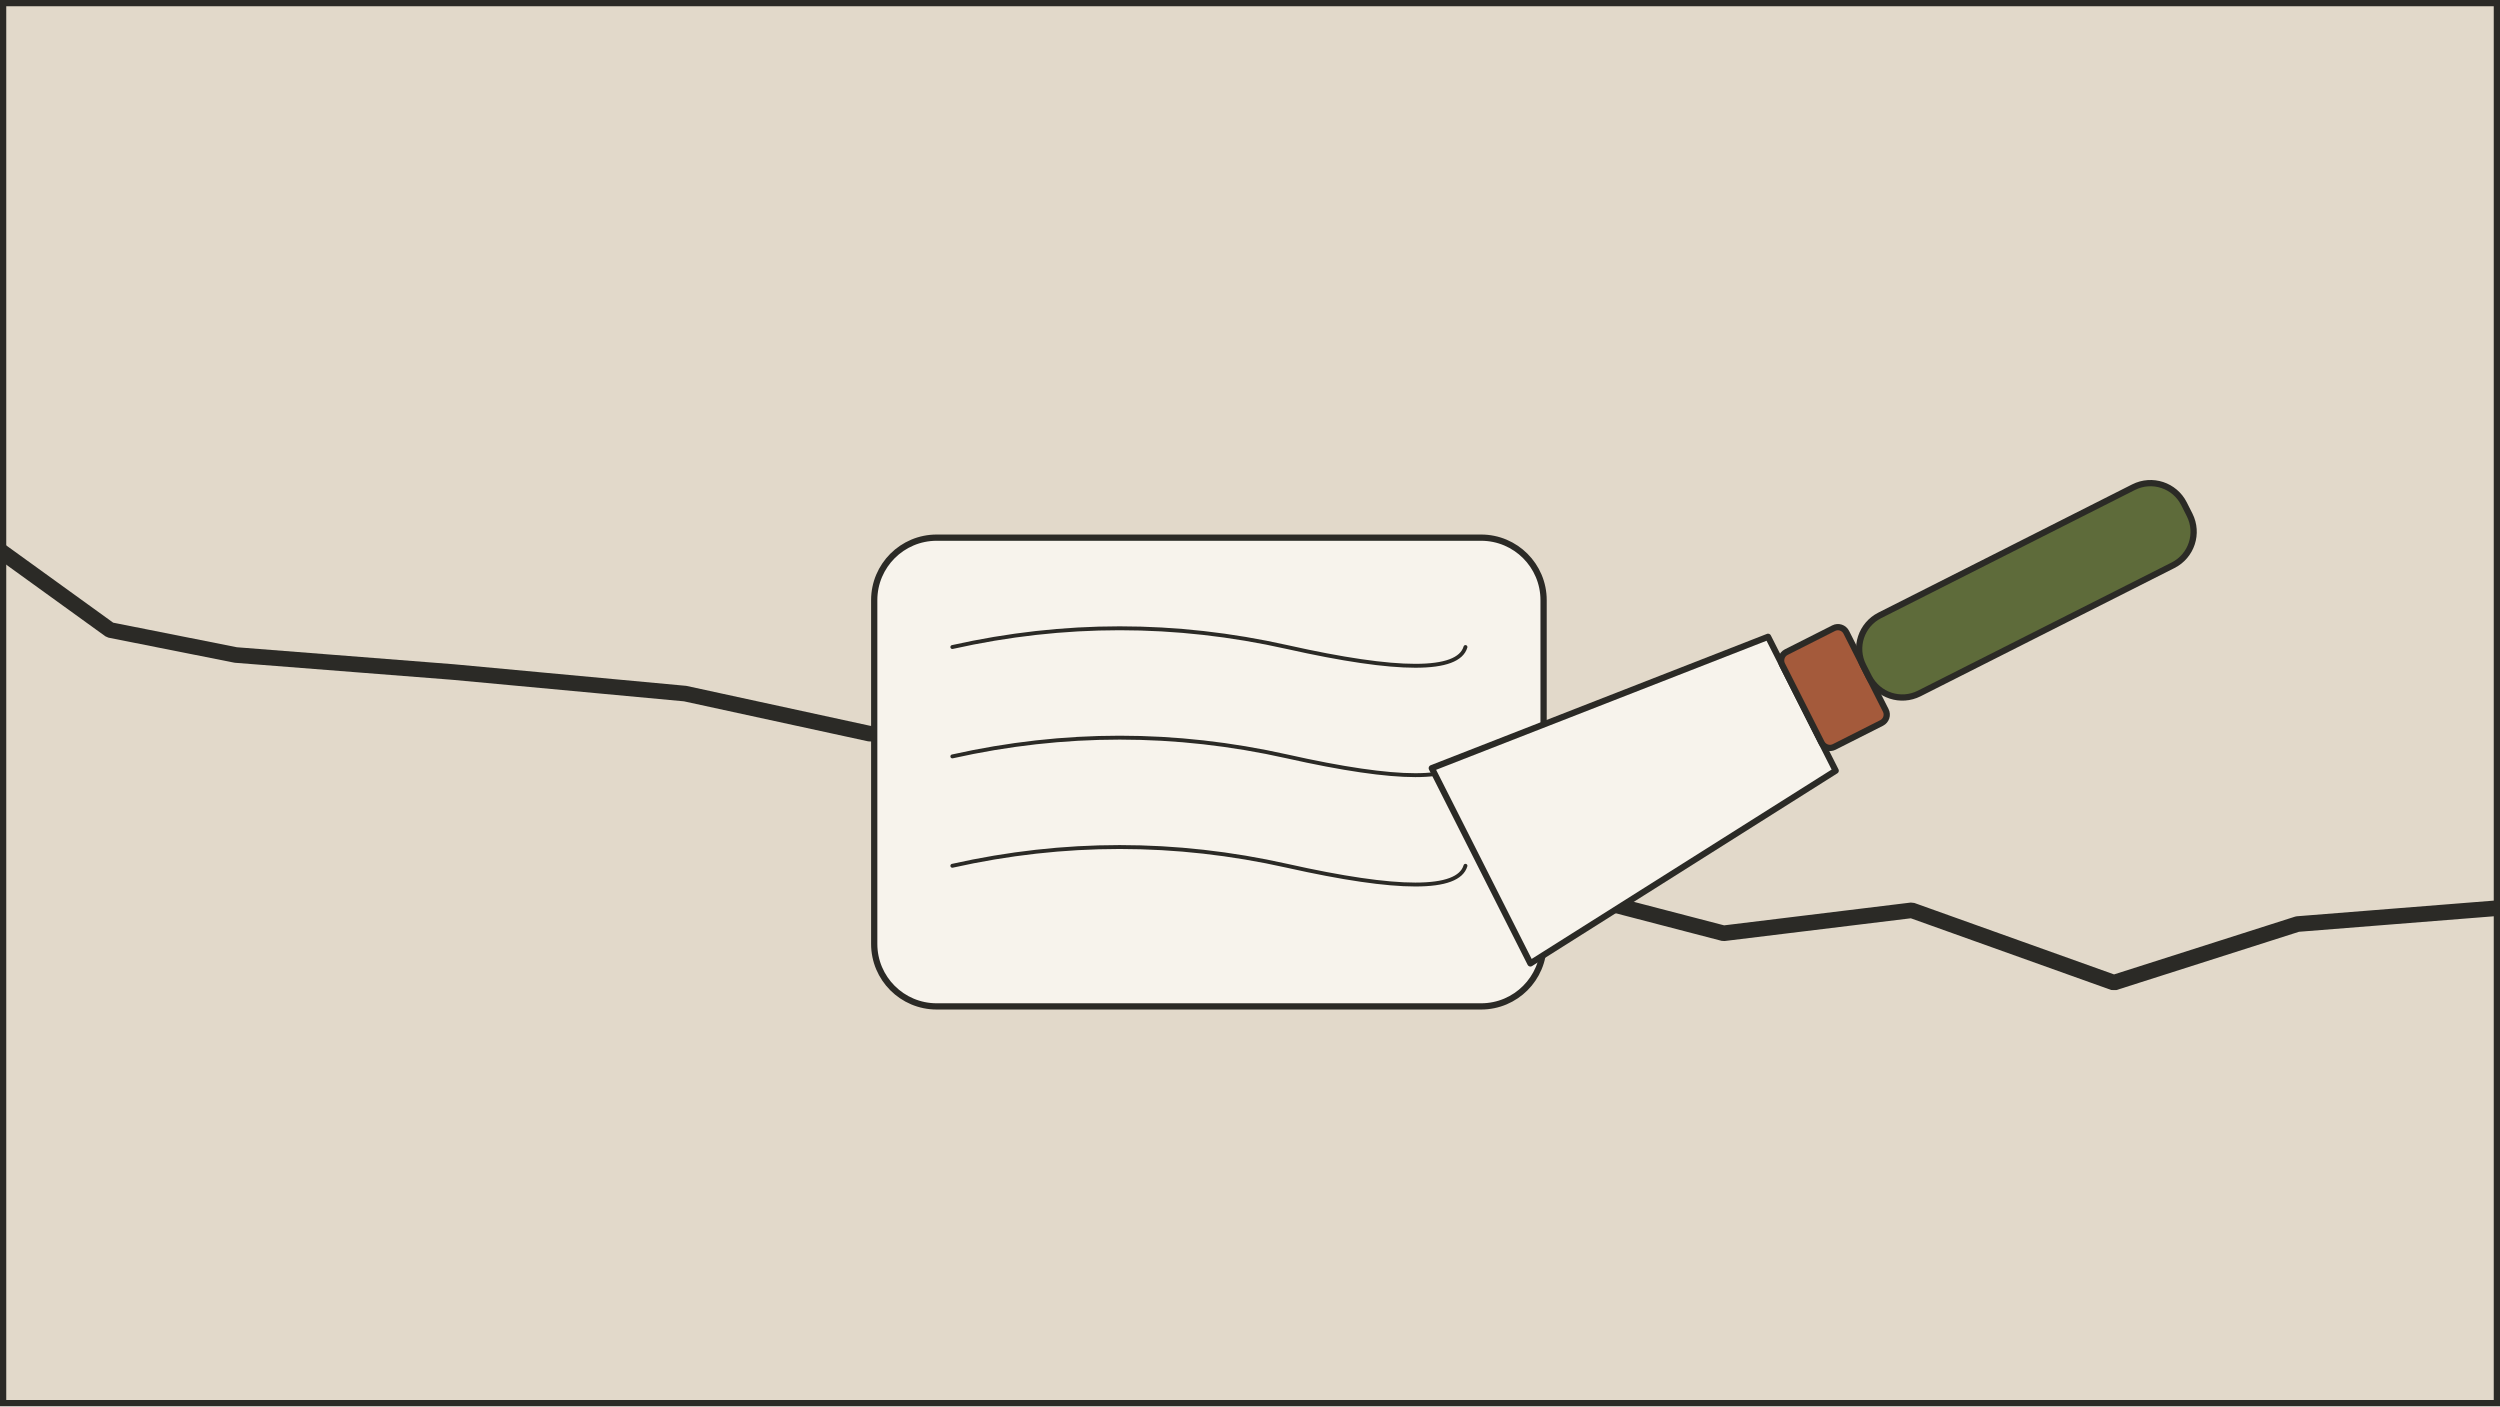
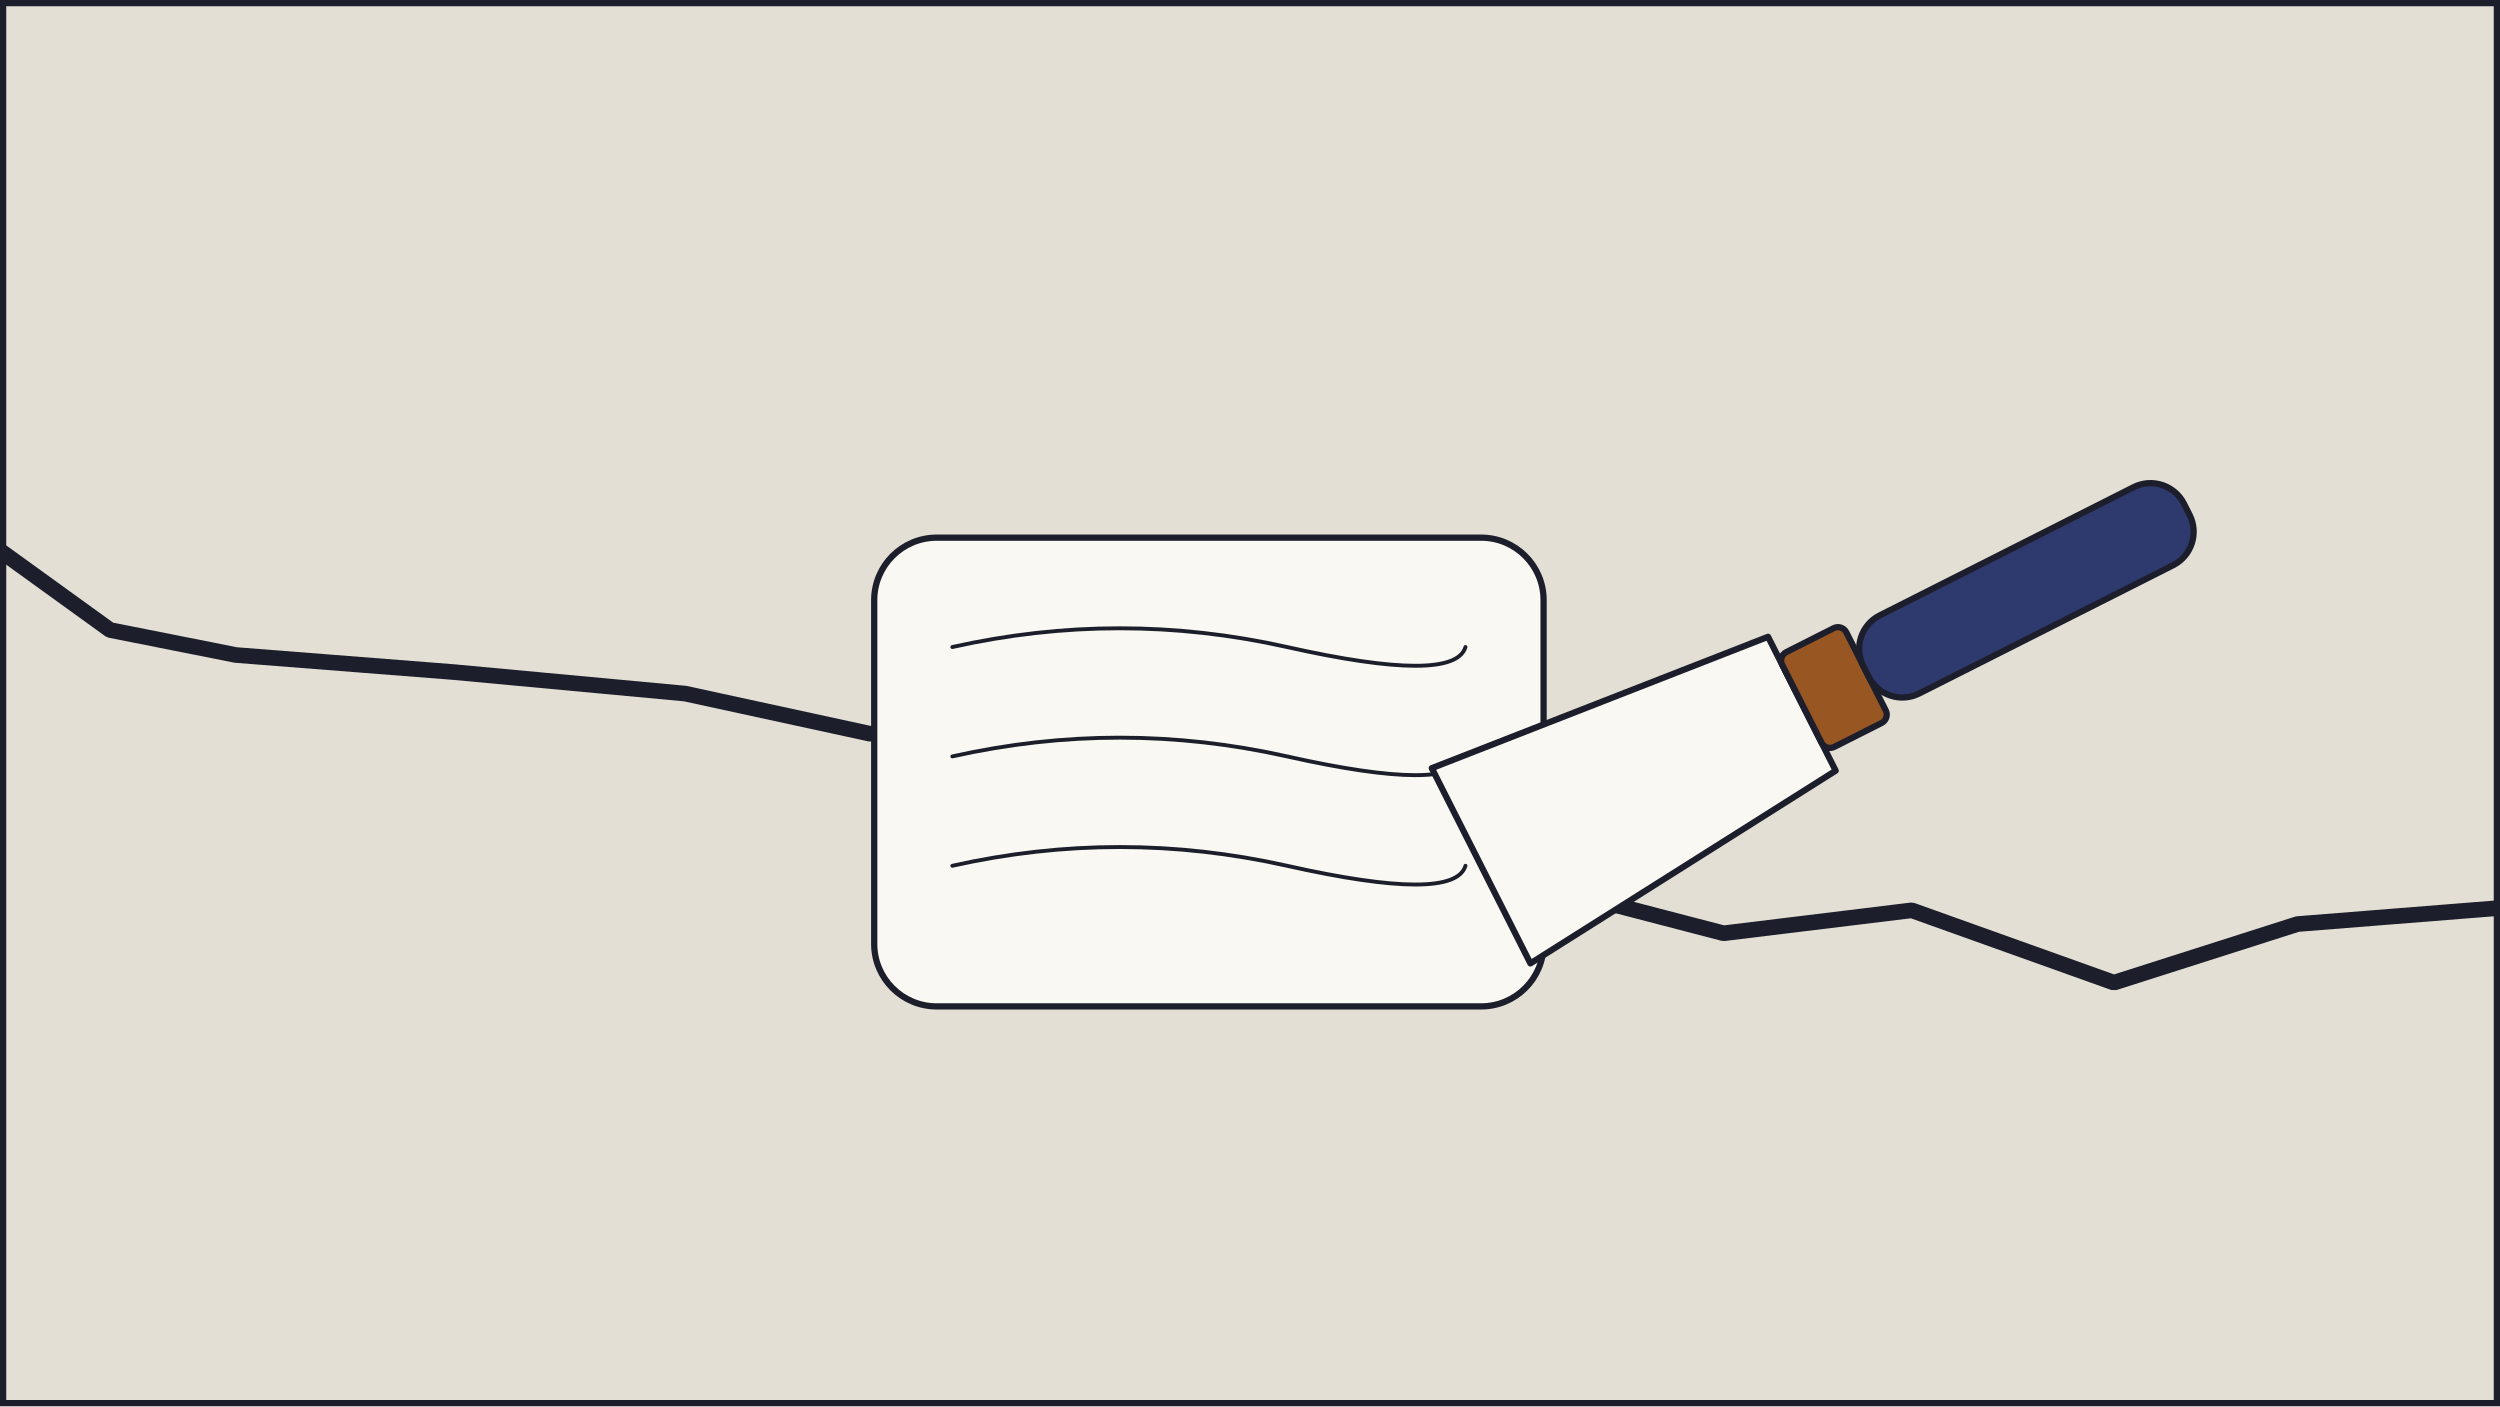
<svg xmlns="http://www.w3.org/2000/svg" viewBox="0 0 1600 900" width="1600" height="900">
-   <rect width="1600" height="900" fill="#EDE6DA" />
-   <rect x="0" y="0" width="1600" height="900" fill="#E2D9CA" />
-   <polyline points="-20.0,337.9 70.4,403.2 150.9,419.2 290.0,430.1 438.5,443.9 556.3,469.5 703.3,476.5 846.2,494.1 931.9,511.7 1013.6,574.0 1103.1,597.3 1223.5,582.6 1352.9,628.9 1470.4,591.4 1597.4,581.3 1694.9,549.8" fill="none" stroke="#2B2A26" stroke-width="10" stroke-linejoin="bevel" />
-   <rect x="559.5" y="344.1" width="428.4" height="300" rx="40" fill="#F7F3EC" stroke="#2B2A26" stroke-width="4" stroke-linejoin="round" stroke-linecap="round" />
-   <path d="M609.5,414.1 q107.1,-24 214.2,0 t114.2,0" fill="none" stroke="#2B2A26" stroke-width="2.5" stroke-linecap="round" />
-   <path d="M609.5,484.1 q107.1,-24 214.2,0 t114.2,0" fill="none" stroke="#2B2A26" stroke-width="2.5" stroke-linecap="round" />
-   <path d="M609.5,554.1 q107.1,-24 214.2,0 t114.2,0" fill="none" stroke="#2B2A26" stroke-width="2.5" stroke-linecap="round" />
+   <rect width="1600" height="900" fill="#EEEBE3" />
+   <rect x="0" y="0" width="1600" height="900" fill="#E3DFD4" />
+   <polyline points="-20.0,337.9 70.4,403.2 150.9,419.2 290.0,430.1 438.5,443.9 556.3,469.5 703.3,476.5 846.2,494.1 931.9,511.7 1013.6,574.0 1103.1,597.3 1223.5,582.6 1352.9,628.9 1470.4,591.4 1597.4,581.3 1694.9,549.8" fill="none" stroke="#1C1E2B" stroke-width="10" stroke-linejoin="bevel" />
+   <rect x="559.5" y="344.1" width="428.4" height="300" rx="40" fill="#FAF8F2" stroke="#1C1E2B" stroke-width="4" stroke-linejoin="round" stroke-linecap="round" />
+   <path d="M609.5,414.1 q107.1,-24 214.2,0 t114.2,0" fill="none" stroke="#1C1E2B" stroke-width="2.5" stroke-linecap="round" />
+   <path d="M609.5,484.1 q107.1,-24 214.2,0 t114.2,0" fill="none" stroke="#1C1E2B" stroke-width="2.5" stroke-linecap="round" />
+   <path d="M609.5,554.1 q107.1,-24 214.2,0 t114.2,0" fill="none" stroke="#1C1E2B" stroke-width="2.5" stroke-linecap="round" />
  <g transform="translate(947.9 554.1) rotate(-26.8)">
-     <path d="M0,-70 L230,-48 L230,48 L0,70 Z" fill="#F7F3EC" stroke="#2B2A26" stroke-width="4" stroke-linejoin="round" stroke-linecap="round" />
-     <rect x="230" y="-34" width="46" height="68" rx="6" fill="#A45A3B" stroke="#2B2A26" stroke-width="4" stroke-linejoin="round" stroke-linecap="round" />
-     <rect x="276" y="-28" width="230" height="56" rx="24" fill="#5E6B3A" stroke="#2B2A26" stroke-width="4" stroke-linejoin="round" stroke-linecap="round" />
+     <path d="M0,-70 L230,-48 L230,48 L0,70 Z" fill="#FAF8F2" stroke="#1C1E2B" stroke-width="4" stroke-linejoin="round" stroke-linecap="round" />
+     <rect x="230" y="-34" width="46" height="68" rx="6" fill="#985623" stroke="#1C1E2B" stroke-width="4" stroke-linejoin="round" stroke-linecap="round" />
+     <rect x="276" y="-28" width="230" height="56" rx="24" fill="#2E3A6E" stroke="#1C1E2B" stroke-width="4" stroke-linejoin="round" stroke-linecap="round" />
  </g>
-   <rect x="2" y="2" width="1596" height="896" fill="none" stroke="#2B2A26" stroke-width="4" />
+   <rect x="2" y="2" width="1596" height="896" fill="none" stroke="#1C1E2B" stroke-width="4" />
</svg>
